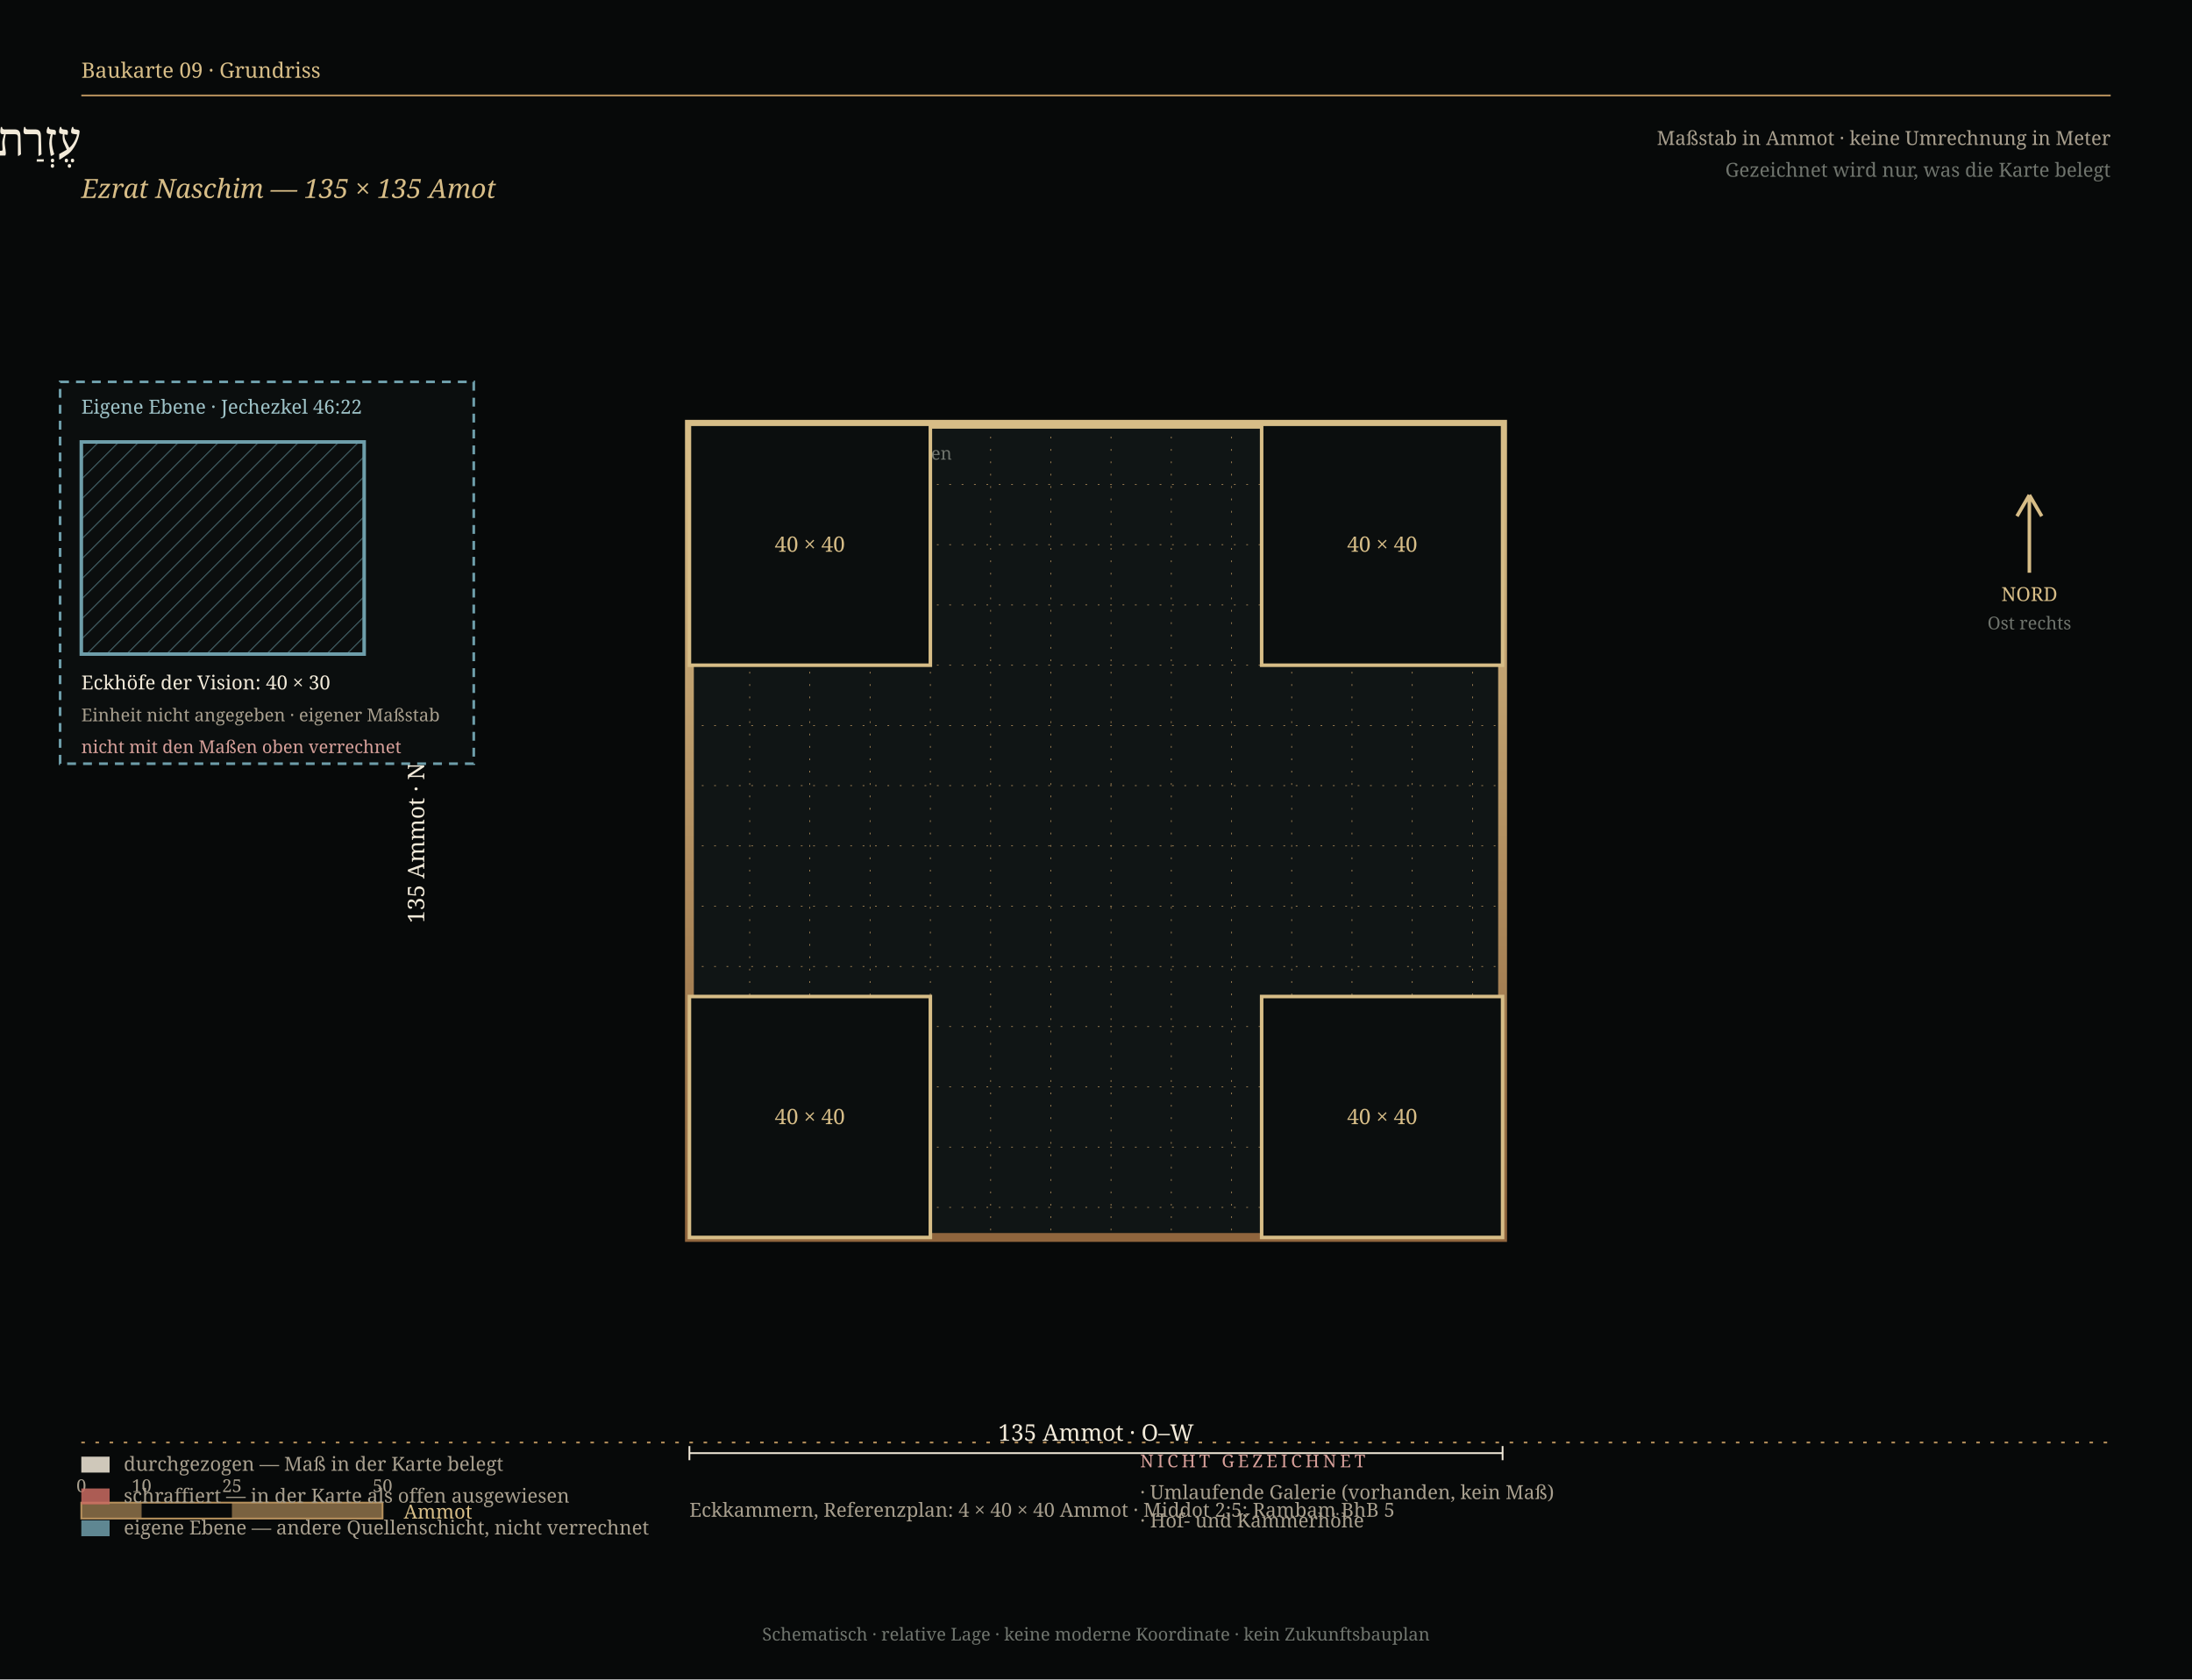
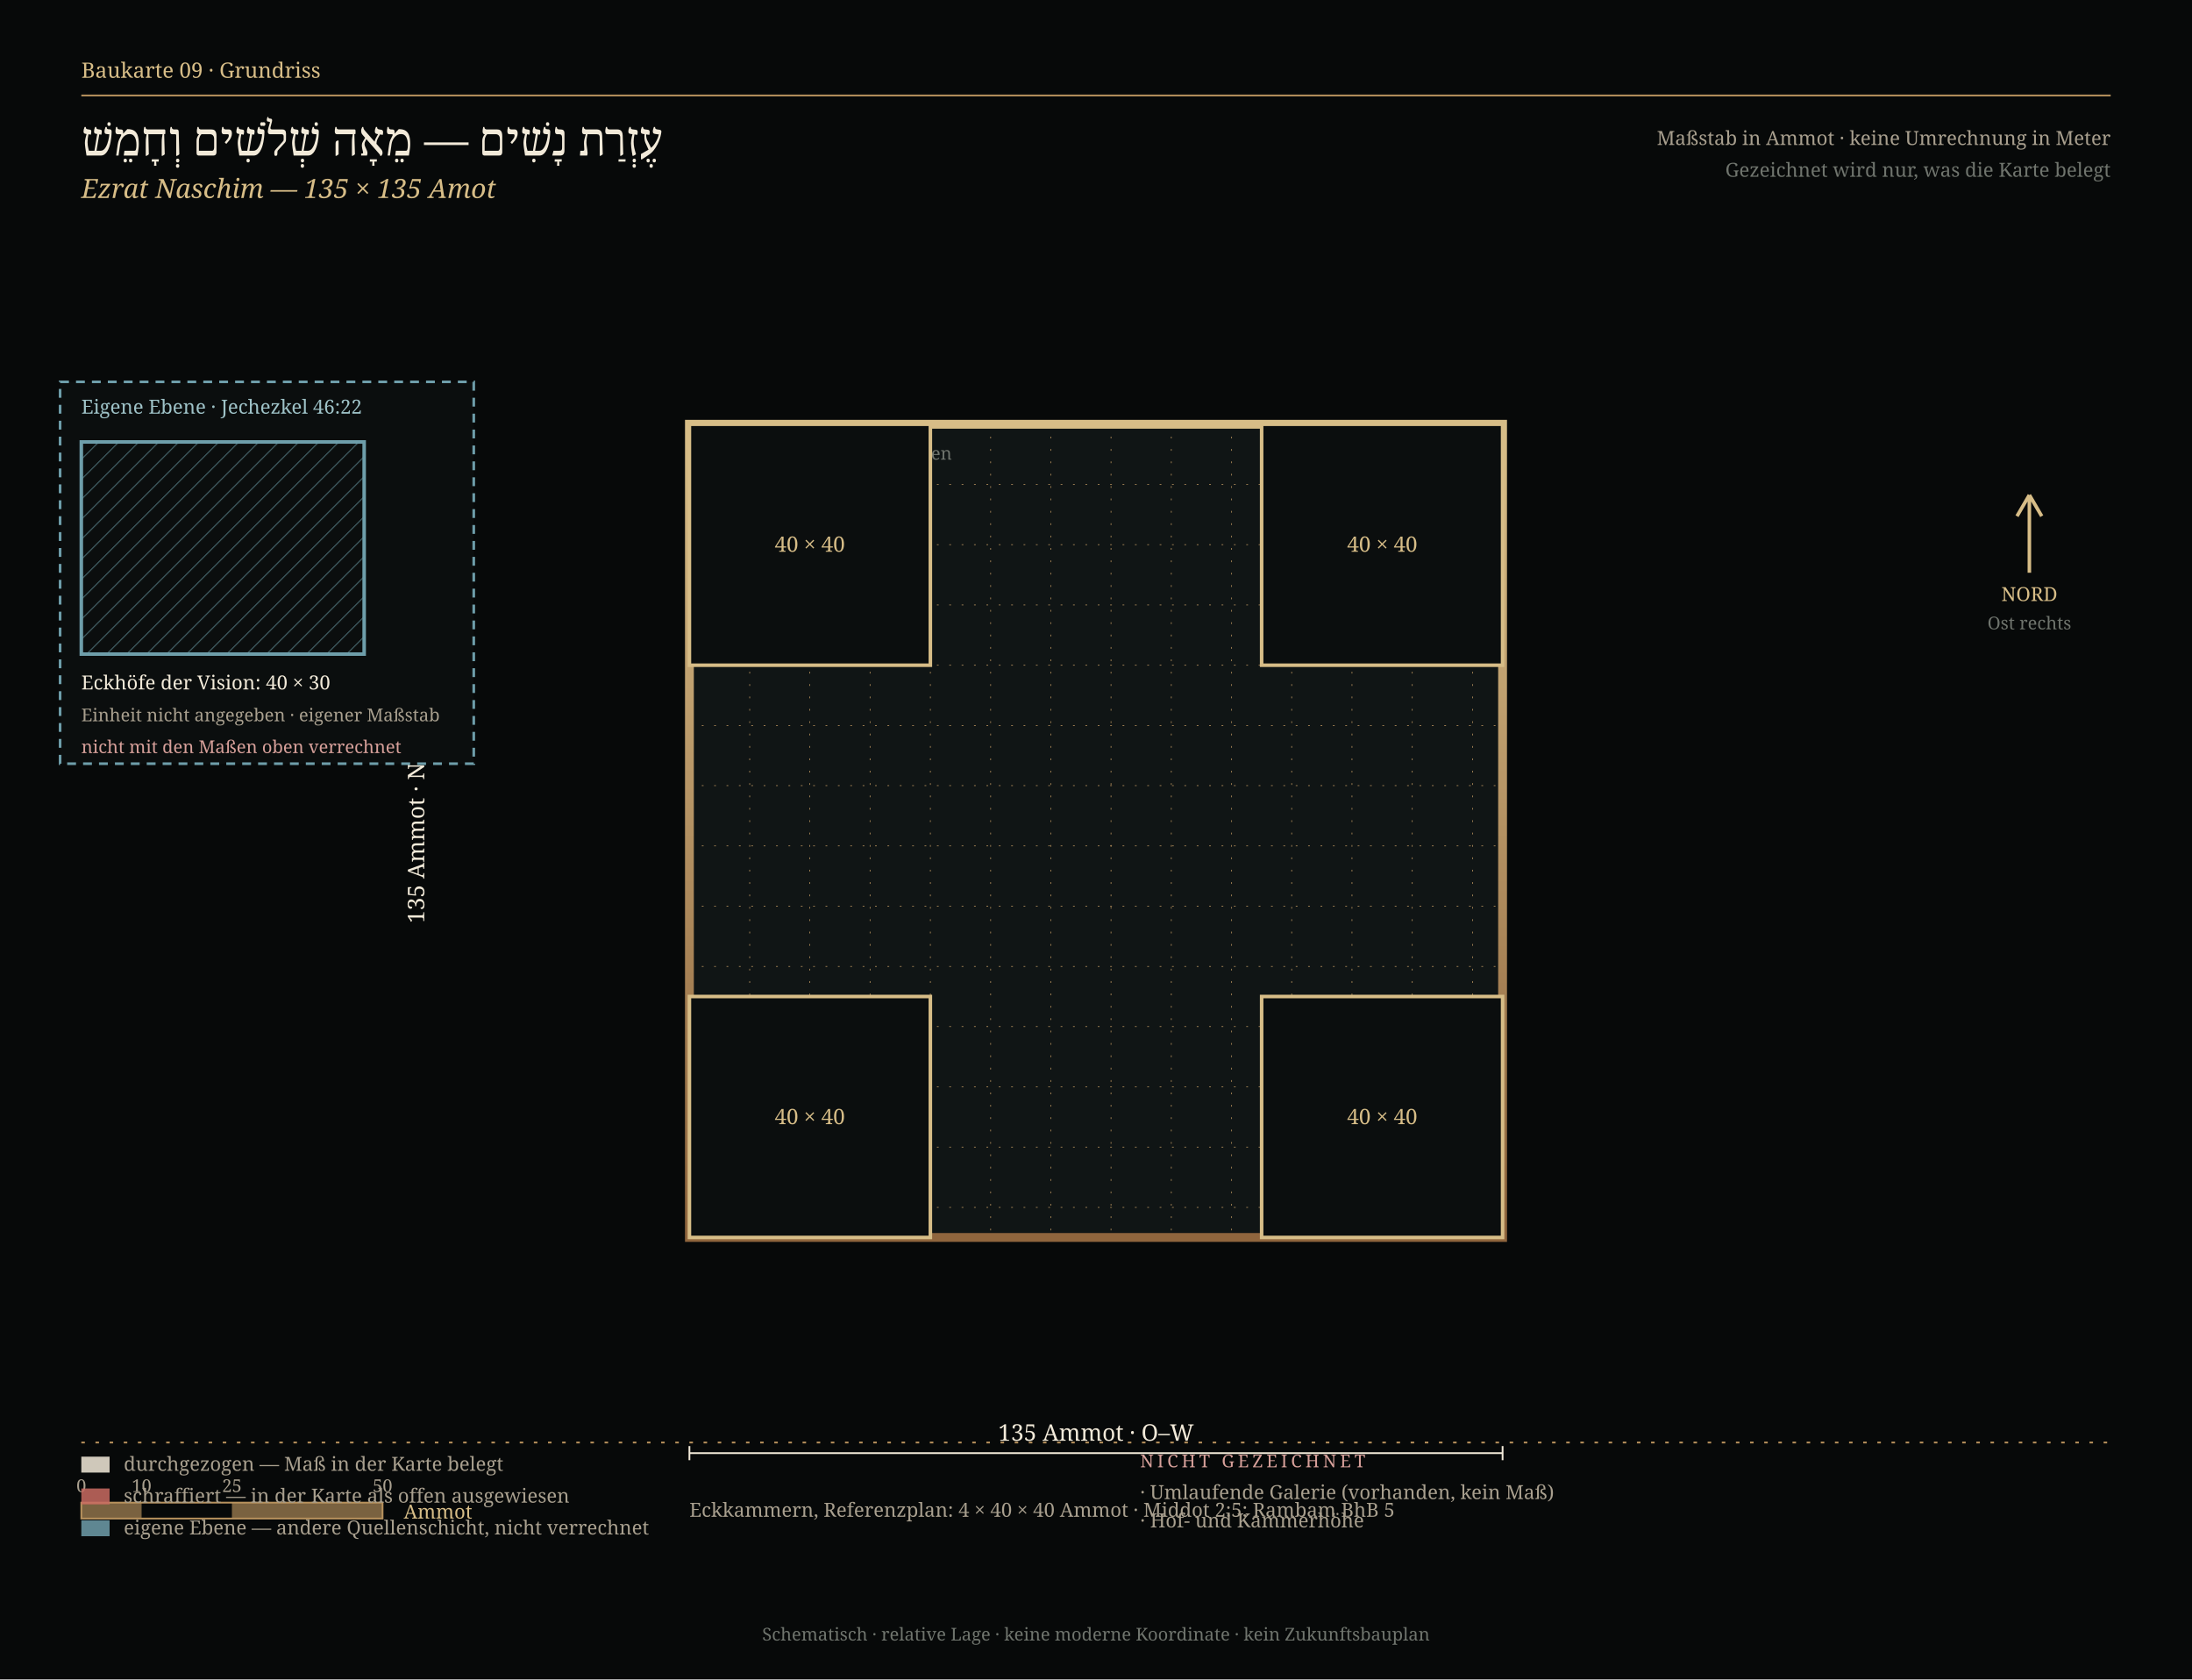
<svg xmlns="http://www.w3.org/2000/svg" viewBox="0 0 1240 950" width="100%" role="img" aria-labelledby="riss-t riss-d">
  <defs>
    <pattern id="rHatch" width="7" height="7" patternUnits="userSpaceOnUse" patternTransform="rotate(45)">
      <line x1="0" y1="0" x2="0" y2="7" stroke="#C96B62" stroke-width="1.5" opacity=".6" />
    </pattern>
    <pattern id="rHatchQ" width="8" height="8" patternUnits="userSpaceOnUse" patternTransform="rotate(45)">
      <line x1="0" y1="0" x2="0" y2="8" stroke="#6E9EAA" stroke-width="1.2" opacity=".55" />
    </pattern>
    <linearGradient id="rWall" x1="0" y1="0" x2="0" y2="1">
      <stop offset="0" stop-color="#D7BD87" />
      <stop offset="1" stop-color="#8F653D" />
    </linearGradient>
  </defs>
  <rect x="0.0" y="0.0" width="1240.0" height="950.0" fill="#070909" />
  <text x="46.0" y="44.0" fill="#D7BD87" font-family="EB Garamond, Georgia, serif" font-size="12">Baukarte 09 · Grundriss</text>
  <line x1="46.0" y1="54.0" x2="1194.0" y2="54.0" stroke="#B8925D" stroke-width="1" />
-   <text x="46.0" y="88.0" fill="#F2EAD9" font-family="Frank Ruhl Libre, Noto Serif Hebrew, serif" font-size="25" direction="rtl">עֶזְרַת נָשִׁים — מֵאָה שְׁלֹשִׁים וְחָמֵשׁ</text>
+   <text x="46.0" y="88.0" fill="#F2EAD9" font-family="Frank Ruhl Libre, Noto Serif Hebrew, serif" font-size="25">עֶזְרַת נָשִׁים — מֵאָה שְׁלֹשִׁים וְחָמֵשׁ</text>
  <text x="46.0" y="112.0" fill="#D7BD87" font-family="Cormorant Garamond, Georgia, serif" font-size="15" font-style="italic">Ezrat Naschim — 135 × 135 Amot</text>
  <text x="1194.0" y="82.0" fill="#A89F8E" font-family="EB Garamond, Georgia, serif" font-size="11" text-anchor="end">Maßstab in Ammot · keine Umrechnung in Meter</text>
  <text x="1194.0" y="100.0" fill="#6F746D" font-family="EB Garamond, Georgia, serif" font-size="11" text-anchor="end">Gezeichnet wird nur, was die Karte belegt</text>
  <rect x="390.0" y="240.0" width="460.0" height="460.0" fill="#101515" />
  <line x1="424.1" y1="240.0" x2="424.1" y2="700.0" stroke="#B8925D" stroke-width="0.4" stroke-dasharray="1 6" />
  <line x1="458.1" y1="240.0" x2="458.1" y2="700.0" stroke="#B8925D" stroke-width="0.4" stroke-dasharray="1 6" />
  <line x1="492.2" y1="240.0" x2="492.2" y2="700.0" stroke="#B8925D" stroke-width="0.4" stroke-dasharray="1 6" />
  <line x1="526.3" y1="240.0" x2="526.3" y2="700.0" stroke="#B8925D" stroke-width="0.4" stroke-dasharray="1 6" />
  <line x1="560.4" y1="240.0" x2="560.4" y2="700.0" stroke="#B8925D" stroke-width="0.4" stroke-dasharray="1 6" />
  <line x1="594.4" y1="240.0" x2="594.4" y2="700.0" stroke="#B8925D" stroke-width="0.4" stroke-dasharray="1 6" />
  <line x1="628.5" y1="240.0" x2="628.5" y2="700.0" stroke="#B8925D" stroke-width="0.4" stroke-dasharray="1 6" />
  <line x1="662.6" y1="240.0" x2="662.6" y2="700.0" stroke="#B8925D" stroke-width="0.4" stroke-dasharray="1 6" />
  <line x1="696.7" y1="240.0" x2="696.7" y2="700.0" stroke="#B8925D" stroke-width="0.4" stroke-dasharray="1 6" />
  <line x1="730.7" y1="240.0" x2="730.7" y2="700.0" stroke="#B8925D" stroke-width="0.4" stroke-dasharray="1 6" />
  <line x1="764.8" y1="240.0" x2="764.8" y2="700.0" stroke="#B8925D" stroke-width="0.4" stroke-dasharray="1 6" />
  <line x1="798.9" y1="240.0" x2="798.9" y2="700.0" stroke="#B8925D" stroke-width="0.4" stroke-dasharray="1 6" />
  <line x1="833.0" y1="240.0" x2="833.0" y2="700.0" stroke="#B8925D" stroke-width="0.4" stroke-dasharray="1 6" />
  <line x1="390.0" y1="274.1" x2="850.0" y2="274.1" stroke="#B8925D" stroke-width="0.4" stroke-dasharray="1 6" />
  <line x1="390.0" y1="308.1" x2="850.0" y2="308.1" stroke="#B8925D" stroke-width="0.4" stroke-dasharray="1 6" />
  <line x1="390.0" y1="342.2" x2="850.0" y2="342.2" stroke="#B8925D" stroke-width="0.4" stroke-dasharray="1 6" />
  <line x1="390.0" y1="376.3" x2="850.0" y2="376.3" stroke="#B8925D" stroke-width="0.4" stroke-dasharray="1 6" />
  <line x1="390.0" y1="410.4" x2="850.0" y2="410.4" stroke="#B8925D" stroke-width="0.4" stroke-dasharray="1 6" />
  <line x1="390.0" y1="444.4" x2="850.0" y2="444.4" stroke="#B8925D" stroke-width="0.4" stroke-dasharray="1 6" />
  <line x1="390.0" y1="478.5" x2="850.0" y2="478.5" stroke="#B8925D" stroke-width="0.4" stroke-dasharray="1 6" />
  <line x1="390.0" y1="512.6" x2="850.0" y2="512.6" stroke="#B8925D" stroke-width="0.4" stroke-dasharray="1 6" />
  <line x1="390.0" y1="546.7" x2="850.0" y2="546.7" stroke="#B8925D" stroke-width="0.4" stroke-dasharray="1 6" />
  <line x1="390.0" y1="580.7" x2="850.0" y2="580.7" stroke="#B8925D" stroke-width="0.4" stroke-dasharray="1 6" />
  <line x1="390.0" y1="614.8" x2="850.0" y2="614.8" stroke="#B8925D" stroke-width="0.4" stroke-dasharray="1 6" />
  <line x1="390.0" y1="648.9" x2="850.0" y2="648.9" stroke="#B8925D" stroke-width="0.4" stroke-dasharray="1 6" />
  <line x1="390.0" y1="683.0" x2="850.0" y2="683.0" stroke="#B8925D" stroke-width="0.4" stroke-dasharray="1 6" />
  <rect x="390.0" y="240.0" width="460.0" height="460.0" fill="none" stroke="url(#rWall)" stroke-width="5" />
  <text x="400.0" y="260.0" fill="#6F746D" font-family="EB Garamond, Georgia, serif" font-size="10">Wandstärke nicht angegeben</text>
  <line x1="390.0" y1="822.0" x2="850.0" y2="822.0" stroke="#F2EAD9" stroke-width="1" />
  <line x1="390.0" y1="818.0" x2="390.0" y2="826.0" stroke="#F2EAD9" stroke-width="1" />
  <line x1="850.0" y1="818.0" x2="850.0" y2="826.0" stroke="#F2EAD9" stroke-width="1" />
  <text x="620.0" y="815.0" fill="#F2EAD9" font-family="EB Garamond, Georgia, serif" font-size="13" text-anchor="middle">135 Ammot · O–W</text>
  <text x="240.0" y="470.0" fill="#F2EAD9" font-family="EB Garamond, Georgia, serif" font-size="13" text-anchor="middle" transform="rotate(-90 240.0 470.0)">135 Ammot · N–S</text>
  <rect x="390.0" y="240.0" width="136.3" height="136.3" fill="#0B0E0E" stroke="#D7BD87" stroke-width="2" />
  <text x="458.1" y="312.1" fill="#D7BD87" font-family="EB Garamond, Georgia, serif" font-size="12" text-anchor="middle">40 × 40</text>
  <rect x="713.7" y="240.0" width="136.3" height="136.3" fill="#0B0E0E" stroke="#D7BD87" stroke-width="2" />
  <text x="781.9" y="312.1" fill="#D7BD87" font-family="EB Garamond, Georgia, serif" font-size="12" text-anchor="middle">40 × 40</text>
  <rect x="390.0" y="563.7" width="136.3" height="136.3" fill="#0B0E0E" stroke="#D7BD87" stroke-width="2" />
  <text x="458.1" y="635.9" fill="#D7BD87" font-family="EB Garamond, Georgia, serif" font-size="12" text-anchor="middle">40 × 40</text>
  <rect x="713.7" y="563.7" width="136.3" height="136.3" fill="#0B0E0E" stroke="#D7BD87" stroke-width="2" />
  <text x="781.9" y="635.9" fill="#D7BD87" font-family="EB Garamond, Georgia, serif" font-size="12" text-anchor="middle">40 × 40</text>
  <text x="390.0" y="858.0" fill="#A89F8E" font-family="EB Garamond, Georgia, serif" font-size="11">Eckkammern, Referenzplan: 4 × 40 × 40 Ammot · Middot 2:5; Rambam BhB 5</text>
  <rect x="34.0" y="216.0" width="234.0" height="216.0" fill="#0B0E0E" stroke="#6E9EAA" stroke-width="1.5" stroke-dasharray="5 4" />
  <text x="46.0" y="234.0" fill="#9EC2C7" font-family="EB Garamond, Georgia, serif" font-size="11">Eigene Ebene · Jechezkel 46:22</text>
  <rect x="46.0" y="250.0" width="160.0" height="120.0" fill="url(#rHatchQ)" stroke="#6E9EAA" stroke-width="2" />
  <text x="46.0" y="390.0" fill="#F2EAD9" font-family="EB Garamond, Georgia, serif" font-size="11">Eckhöfe der Vision: 40 × 30</text>
  <text x="46.0" y="408.0" fill="#A89F8E" font-family="EB Garamond, Georgia, serif" font-size="10">Einheit nicht angegeben · eigener Maßstab</text>
  <text x="46.0" y="426.0" fill="#D7A09A" font-family="EB Garamond, Georgia, serif" font-size="10">nicht mit den Maßen oben verrechnet</text>
  <path d="M1148 324V280 M1148 280l-7 12 M1148 280l7 12" fill="none" stroke="#D7BD87" stroke-width="2" />
  <text x="1148.0" y="340.0" fill="#D7BD87" font-family="Cormorant Garamond, Georgia, serif" font-size="11" text-anchor="middle">NORD</text>
  <text x="1148.0" y="356.0" fill="#6F746D" font-family="EB Garamond, Georgia, serif" font-size="10" text-anchor="middle">Ost rechts</text>
  <rect x="46.0" y="850.0" width="170.4" height="9.0" fill="none" stroke="#B8925D" stroke-width="1" />
  <rect x="46.0" y="850.0" width="34.1" height="9.0" fill="#B8925D" opacity=".65" />
  <rect x="131.2" y="850.0" width="85.2" height="9.0" fill="#B8925D" opacity=".65" />
  <text x="46.0" y="844.0" fill="#A89F8E" font-family="EB Garamond, Georgia, serif" font-size="10" text-anchor="middle">0</text>
  <text x="80.1" y="844.0" fill="#A89F8E" font-family="EB Garamond, Georgia, serif" font-size="10" text-anchor="middle">10</text>
  <text x="131.2" y="844.0" fill="#A89F8E" font-family="EB Garamond, Georgia, serif" font-size="10" text-anchor="middle">25</text>
  <text x="216.4" y="844.0" fill="#A89F8E" font-family="EB Garamond, Georgia, serif" font-size="10" text-anchor="middle">50</text>
  <text x="228.4" y="859.0" fill="#D7BD87" font-family="EB Garamond, Georgia, serif" font-size="11">Ammot</text>
  <line x1="46.0" y1="816.0" x2="1194.0" y2="816.0" stroke="#B8925D" stroke-width="1" stroke-dasharray="2 6" />
  <rect x="46.0" y="824.0" width="16.0" height="9.0" fill="#F2EAD9" opacity=".85" />
  <text x="70.0" y="832.0" fill="#A89F8E" font-family="EB Garamond, Georgia, serif" font-size="11">durchgezogen — Maß in der Karte belegt</text>
  <rect x="46.0" y="842.0" width="16.0" height="9.0" fill="#C96B62" opacity=".85" />
  <text x="70.0" y="850.0" fill="#A89F8E" font-family="EB Garamond, Georgia, serif" font-size="11">schraffiert — in der Karte als offen ausgewiesen</text>
  <rect x="46.0" y="860.0" width="16.0" height="9.0" fill="#6E9EAA" opacity=".85" />
  <text x="70.0" y="868.0" fill="#A89F8E" font-family="EB Garamond, Georgia, serif" font-size="11">eigene Ebene — andere Quellenschicht, nicht verrechnet</text>
  <text x="645.0" y="830.0" fill="#D7A09A" font-family="EB Garamond, Georgia, serif" font-size="10" letter-spacing="2">NICHT GEZEICHNET</text>
  <text x="645.0" y="848.0" fill="#A89F8E" font-family="EB Garamond, Georgia, serif" font-size="11">· Umlaufende Galerie (vorhanden, kein Maß)</text>
  <text x="645.0" y="864.0" fill="#A89F8E" font-family="EB Garamond, Georgia, serif" font-size="11">· Hof- und Kammerhöhe</text>
  <text x="620.0" y="928.0" fill="#6F746D" font-family="EB Garamond, Georgia, serif" font-size="10" text-anchor="middle">Schematisch · relative Lage · keine moderne Koordinate · kein Zukunftsbauplan</text>
</svg>
